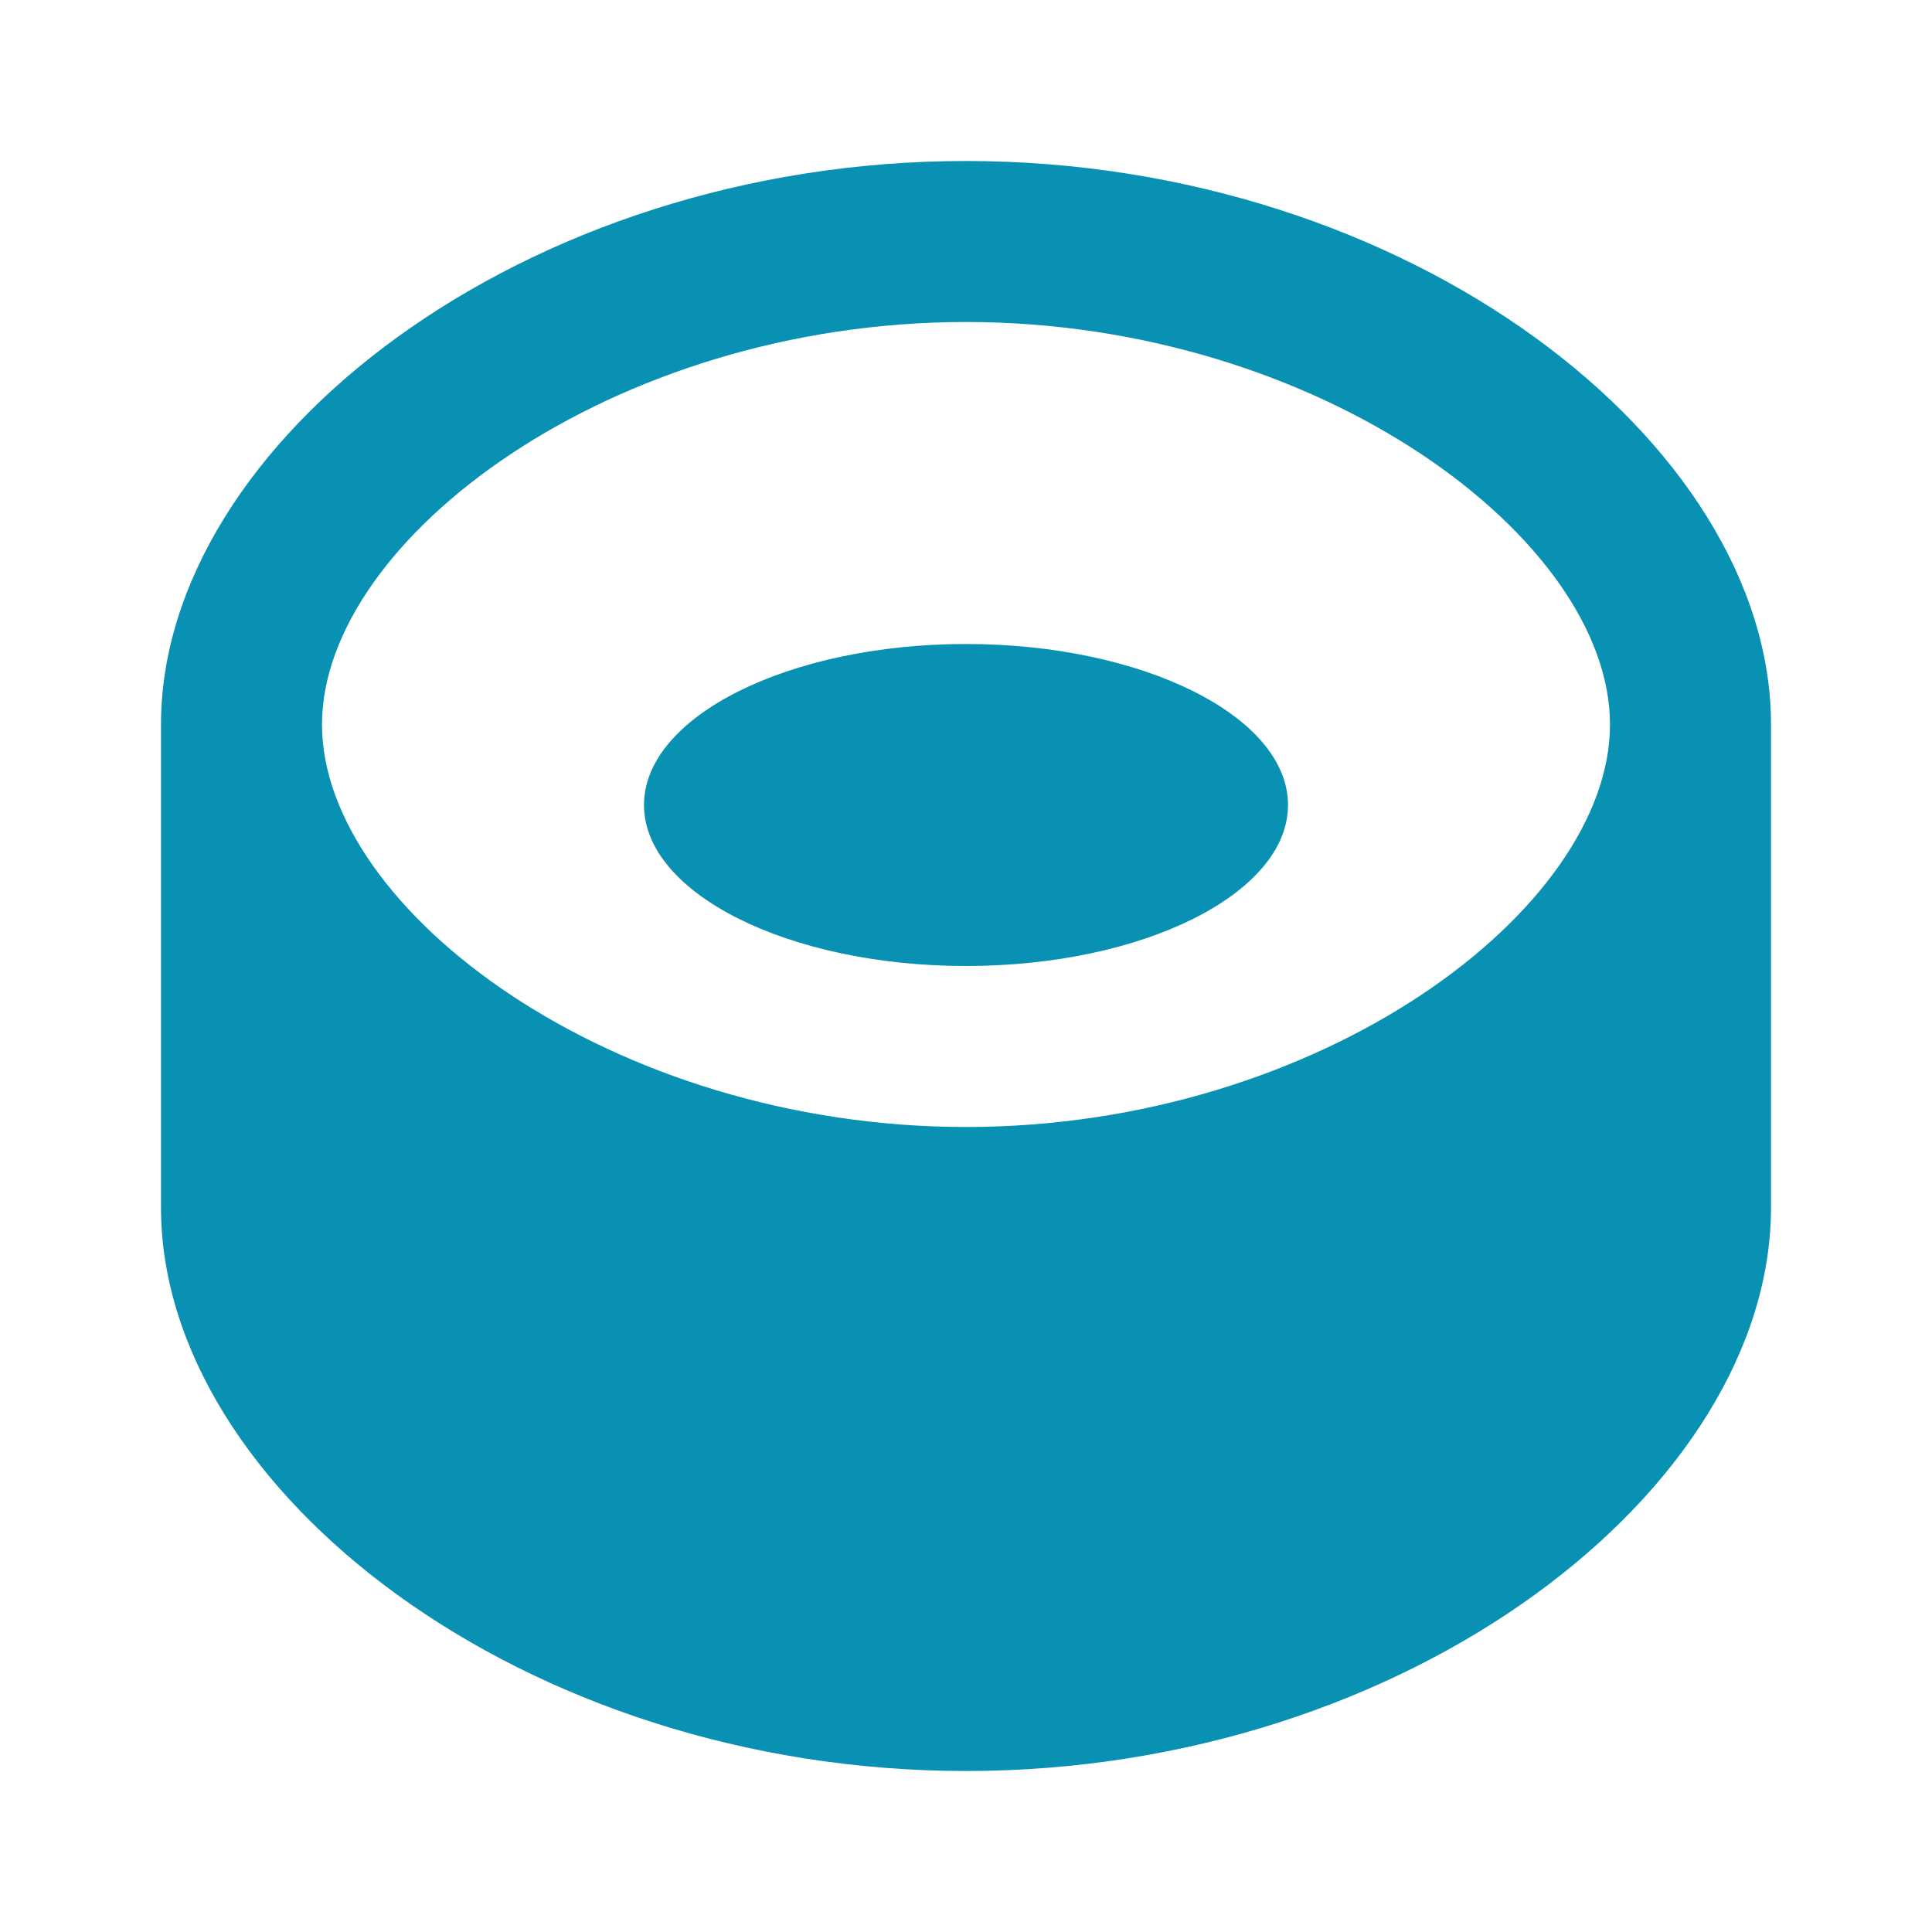
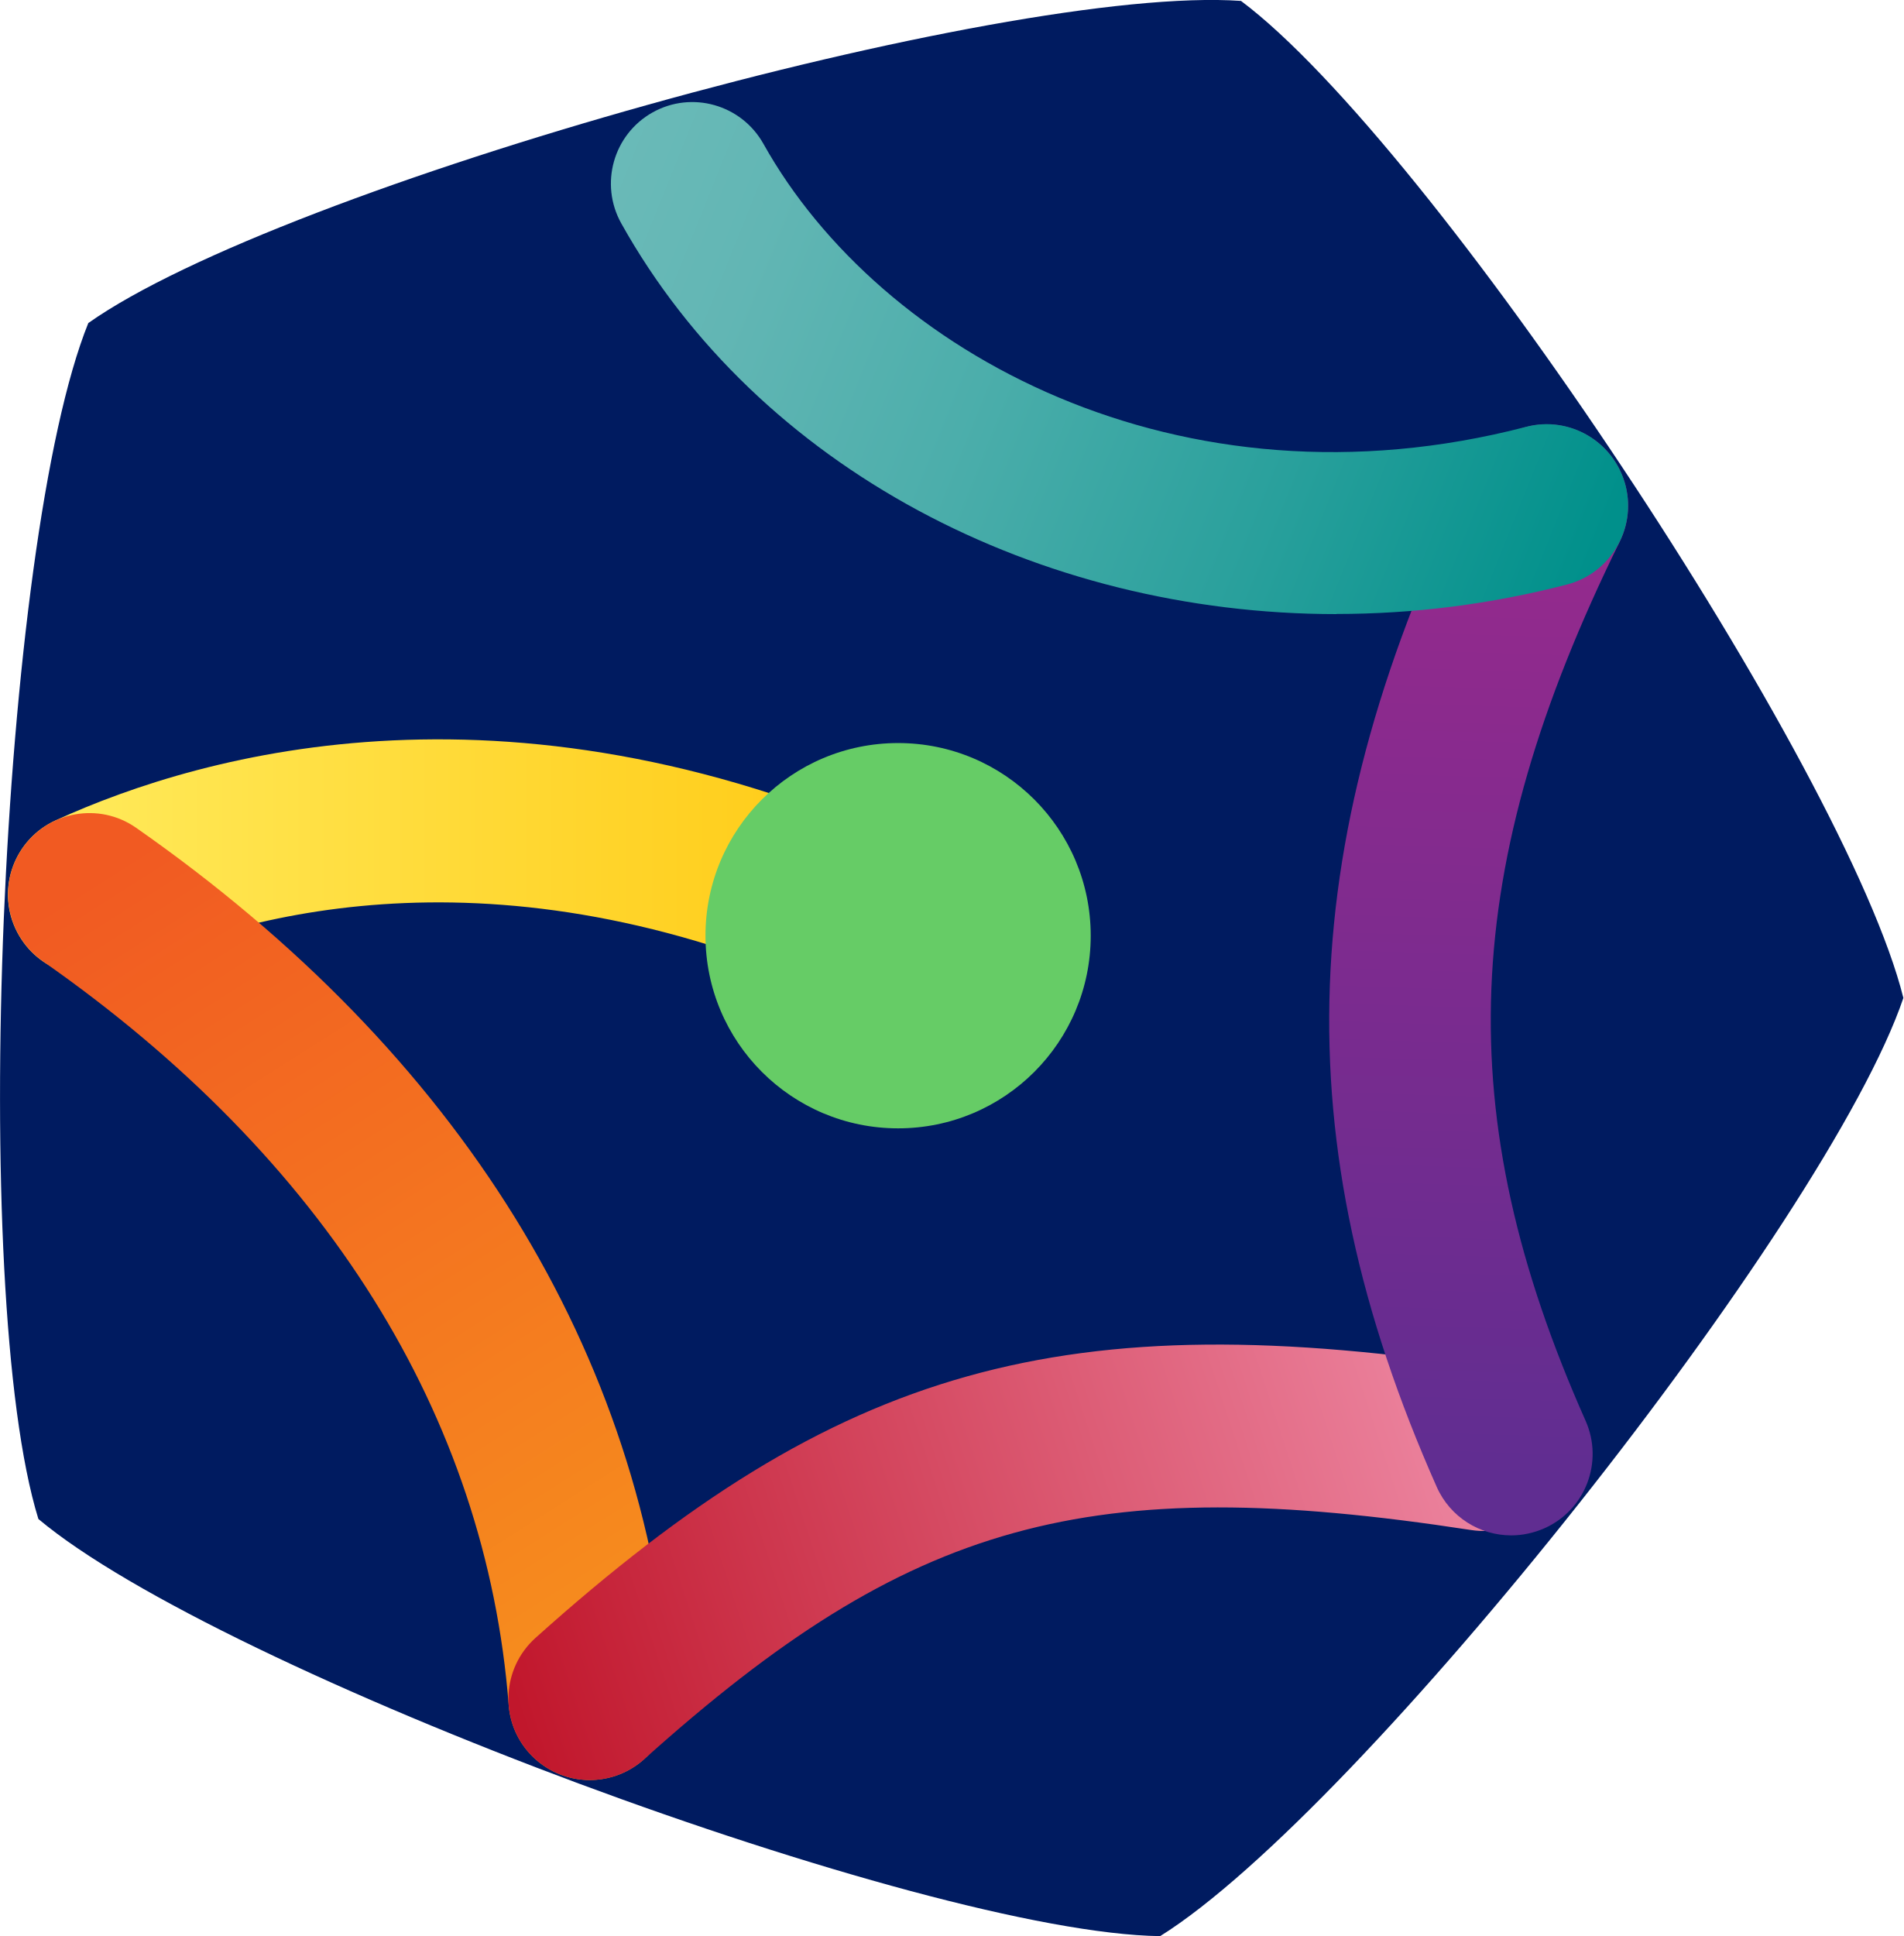
- <svg xmlns="http://www.w3.org/2000/svg" viewBox="0 0 24 24" fill="#0891b2">
-   <path fill-rule="evenodd" d="M12 2C6.5 2 2 5.5 2 9v6c0 3.5 4.5 7 10 7s10-3.5 10-7V9c0-3.5-4.5-7-10-7zm0 2c4.4 0 8 2.7 8 5s-3.6 5-8 5-8-2.7-8-5 3.6-5 8-5zm0 4c-2.2 0-4 .9-4 2s1.8 2 4 2 4-.9 4-2-1.8-2-4-2z" clip-rule="evenodd" />
+ <svg xmlns="http://www.w3.org/2000/svg" viewBox="0 0 145.27 147.73">
+   <linearGradient id="a" gradientUnits="userSpaceOnUse" x1=".61" x2="73.81" y1="66.66" y2="66.66">
+     <stop offset="0" stop-color="#ffec5f" />
+     <stop offset="1" stop-color="#ffc60b" />
+   </linearGradient>
+   <linearGradient id="b" gradientUnits="userSpaceOnUse" x1="51.94" x2="9.42" y1="132.45" y2="65.5">
+     <stop offset="0" stop-color="#f7941d" />
+     <stop offset="1" stop-color="#f15a22" />
+   </linearGradient>
+   <linearGradient id="c" gradientUnits="userSpaceOnUse" x1="118.58" x2="39" y1="102.83" y2="128.94">
+     <stop offset="0" stop-color="#f190ac" />
+     <stop offset="1" stop-color="#c1172c" />
+   </linearGradient>
+   <linearGradient id="d" gradientUnits="userSpaceOnUse" x1="113.66" x2="111.13" y1="31.51" y2="112.77">
+     <stop offset="0" stop-color="#9c298c" />
+     <stop offset="1" stop-color="#602d91" />
+   </linearGradient>
+   <linearGradient id="e" gradientUnits="userSpaceOnUse" x1="44.94" x2="120.31" y1="15.89" y2="46.2">
+     <stop offset="0" stop-color="#6abab8" />
+     <stop offset=".16" stop-color="#62b6b4" />
+     <stop offset=".4" stop-color="#4caeab" />
+     <stop offset=".7" stop-color="#29a09c" />
+     <stop offset="1" stop-color="#00908b" />
+   </linearGradient>
+   <path d="m94.71.07c-9.01-.63-27.31 2.91-45.21 7.91s-35.38 11.46-42.76 16.67c-3.38 8.37-5.67 26.87-6.45 45.44-.77 18.56-.03 37.19 2.64 45.82 6.92 5.81 23.8 13.7 41.22 20.18 17.42 6.47 35.36 11.53 44.39 11.65 7.66-4.78 20.39-18.41 31.93-32.97s21.89-30.07 24.79-38.62c-2.18-8.76-11.2-25.08-21.49-40.55-10.28-15.49-21.83-30.12-29.06-35.53z" fill="#001b60" />
+   <path d="m67.59 76.9c-.88 0-1.77-.19-2.62-.58-26.23-12.21-46.07-6.75-55.56-2.41-3.12 1.43-6.81.05-8.24-3.07-1.43-3.12-.05-6.81 3.07-8.24 11.44-5.23 35.22-11.86 65.97 2.45 3.11 1.45 4.46 5.15 3.01 8.26-1.05 2.26-3.3 3.59-5.64 3.59z" fill="url(#a)" />
+   <path d="m45.01 135.83c-3.21 0-5.94-2.47-6.19-5.73-1.72-22.08-14.01-41.7-35.55-56.75-2.81-1.97-3.5-5.84-1.54-8.65s5.84-3.5 8.65-1.54c24.69 17.25 38.8 40.06 40.82 65.97.27 3.42-2.29 6.41-5.71 6.68-.16.01-.33.02-.49.02z" fill="url(#b)" />
+   <path d="m45.02 135.83c-1.7 0-3.4-.7-4.63-2.06-2.29-2.55-2.08-6.48.47-8.78 23.17-20.8 40.29-25.6 73.29-20.53 3.39.52 5.72 3.69 5.2 7.09-.52 3.39-3.69 5.73-7.09 5.2-29.24-4.49-42.8-.73-63.1 17.49-1.19 1.06-2.67 1.59-4.15 1.59z" fill="url(#c)" />
+   <path d="m115.33 117.16c-2.38 0-4.65-1.38-5.68-3.69-11.77-26.49-10.93-49.7 2.81-77.62 1.52-3.08 5.24-4.35 8.32-2.83s4.35 5.24 2.83 8.32c-12.26 24.91-12.99 43.72-2.6 67.08 1.39 3.14-.02 6.81-3.15 8.2-.82.36-1.68.54-2.52.54z" fill="url(#d)" />
+   <path d="m102 46.86c-22.78 0-44.16-11.15-54.59-29.82-1.67-3-.6-6.78 2.39-8.46 3-1.68 6.78-.6 8.46 2.39 8.91 15.94 31.77 28.48 58.21 21.6 3.32-.87 6.71 1.13 7.58 4.45.86 3.32-1.13 6.71-4.45 7.58-5.85 1.52-11.77 2.25-17.6 2.25z" fill="url(#e)" />
+   <circle cx="68.54" cy="71.4" fill="#6c6" r="14.7" />
</svg>
